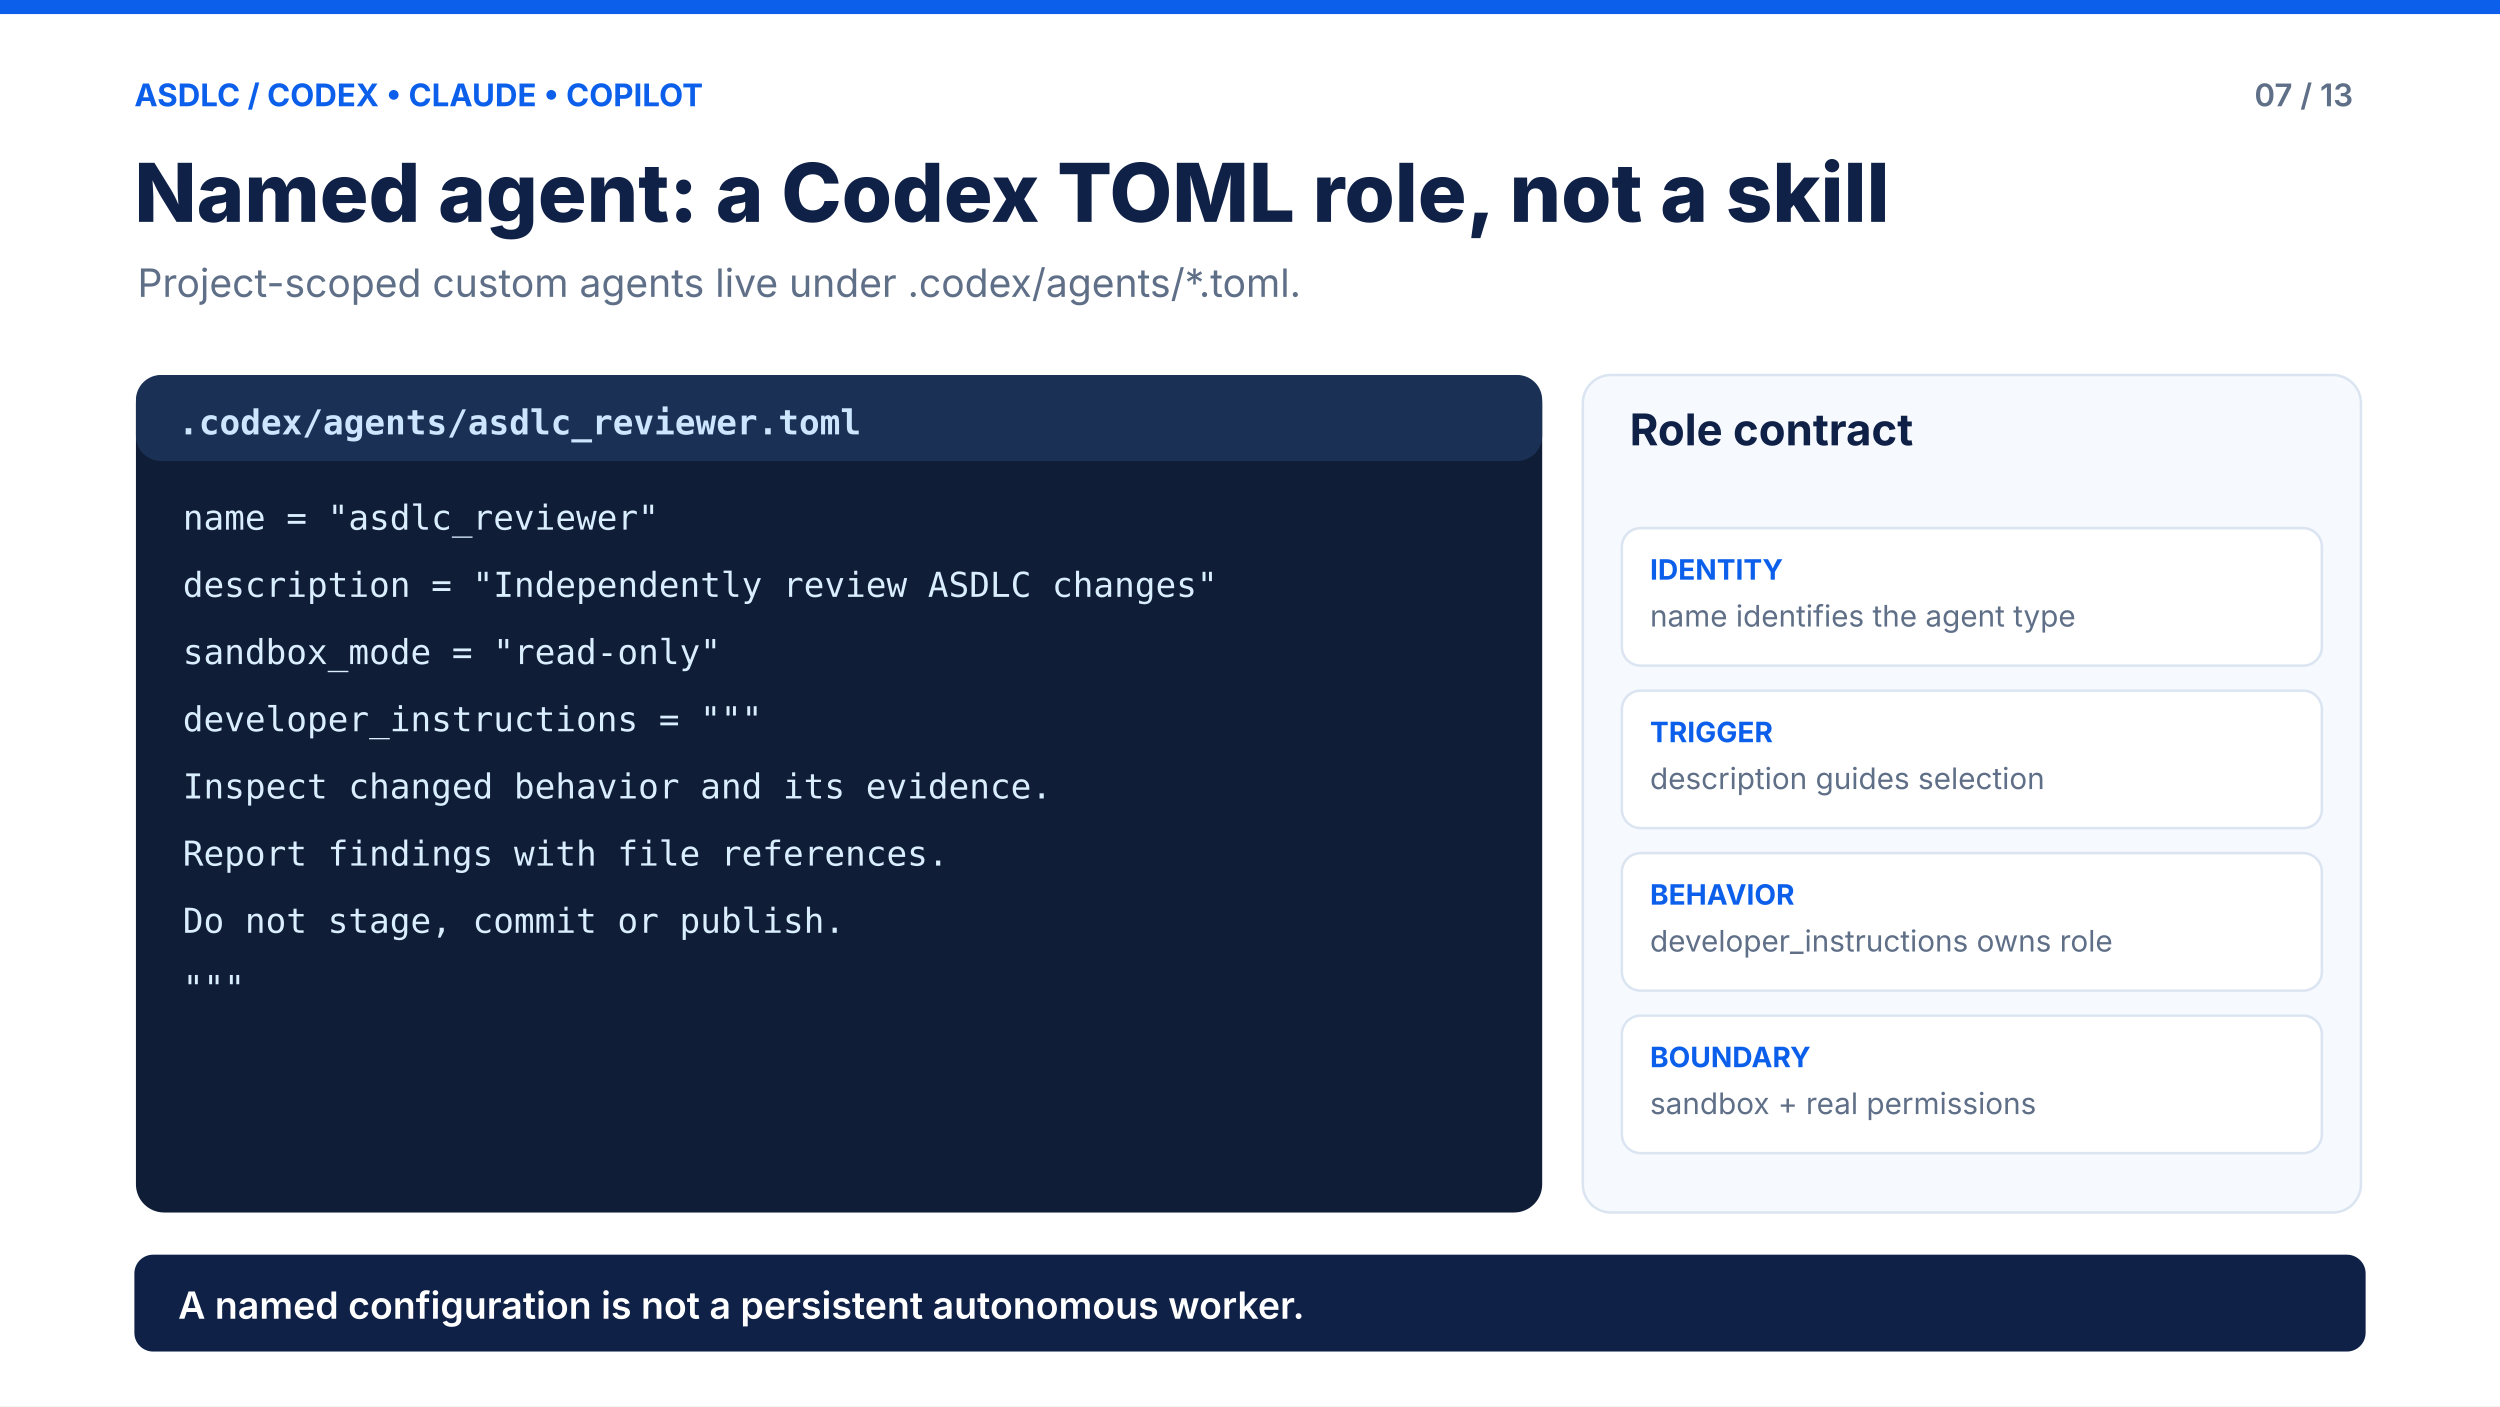
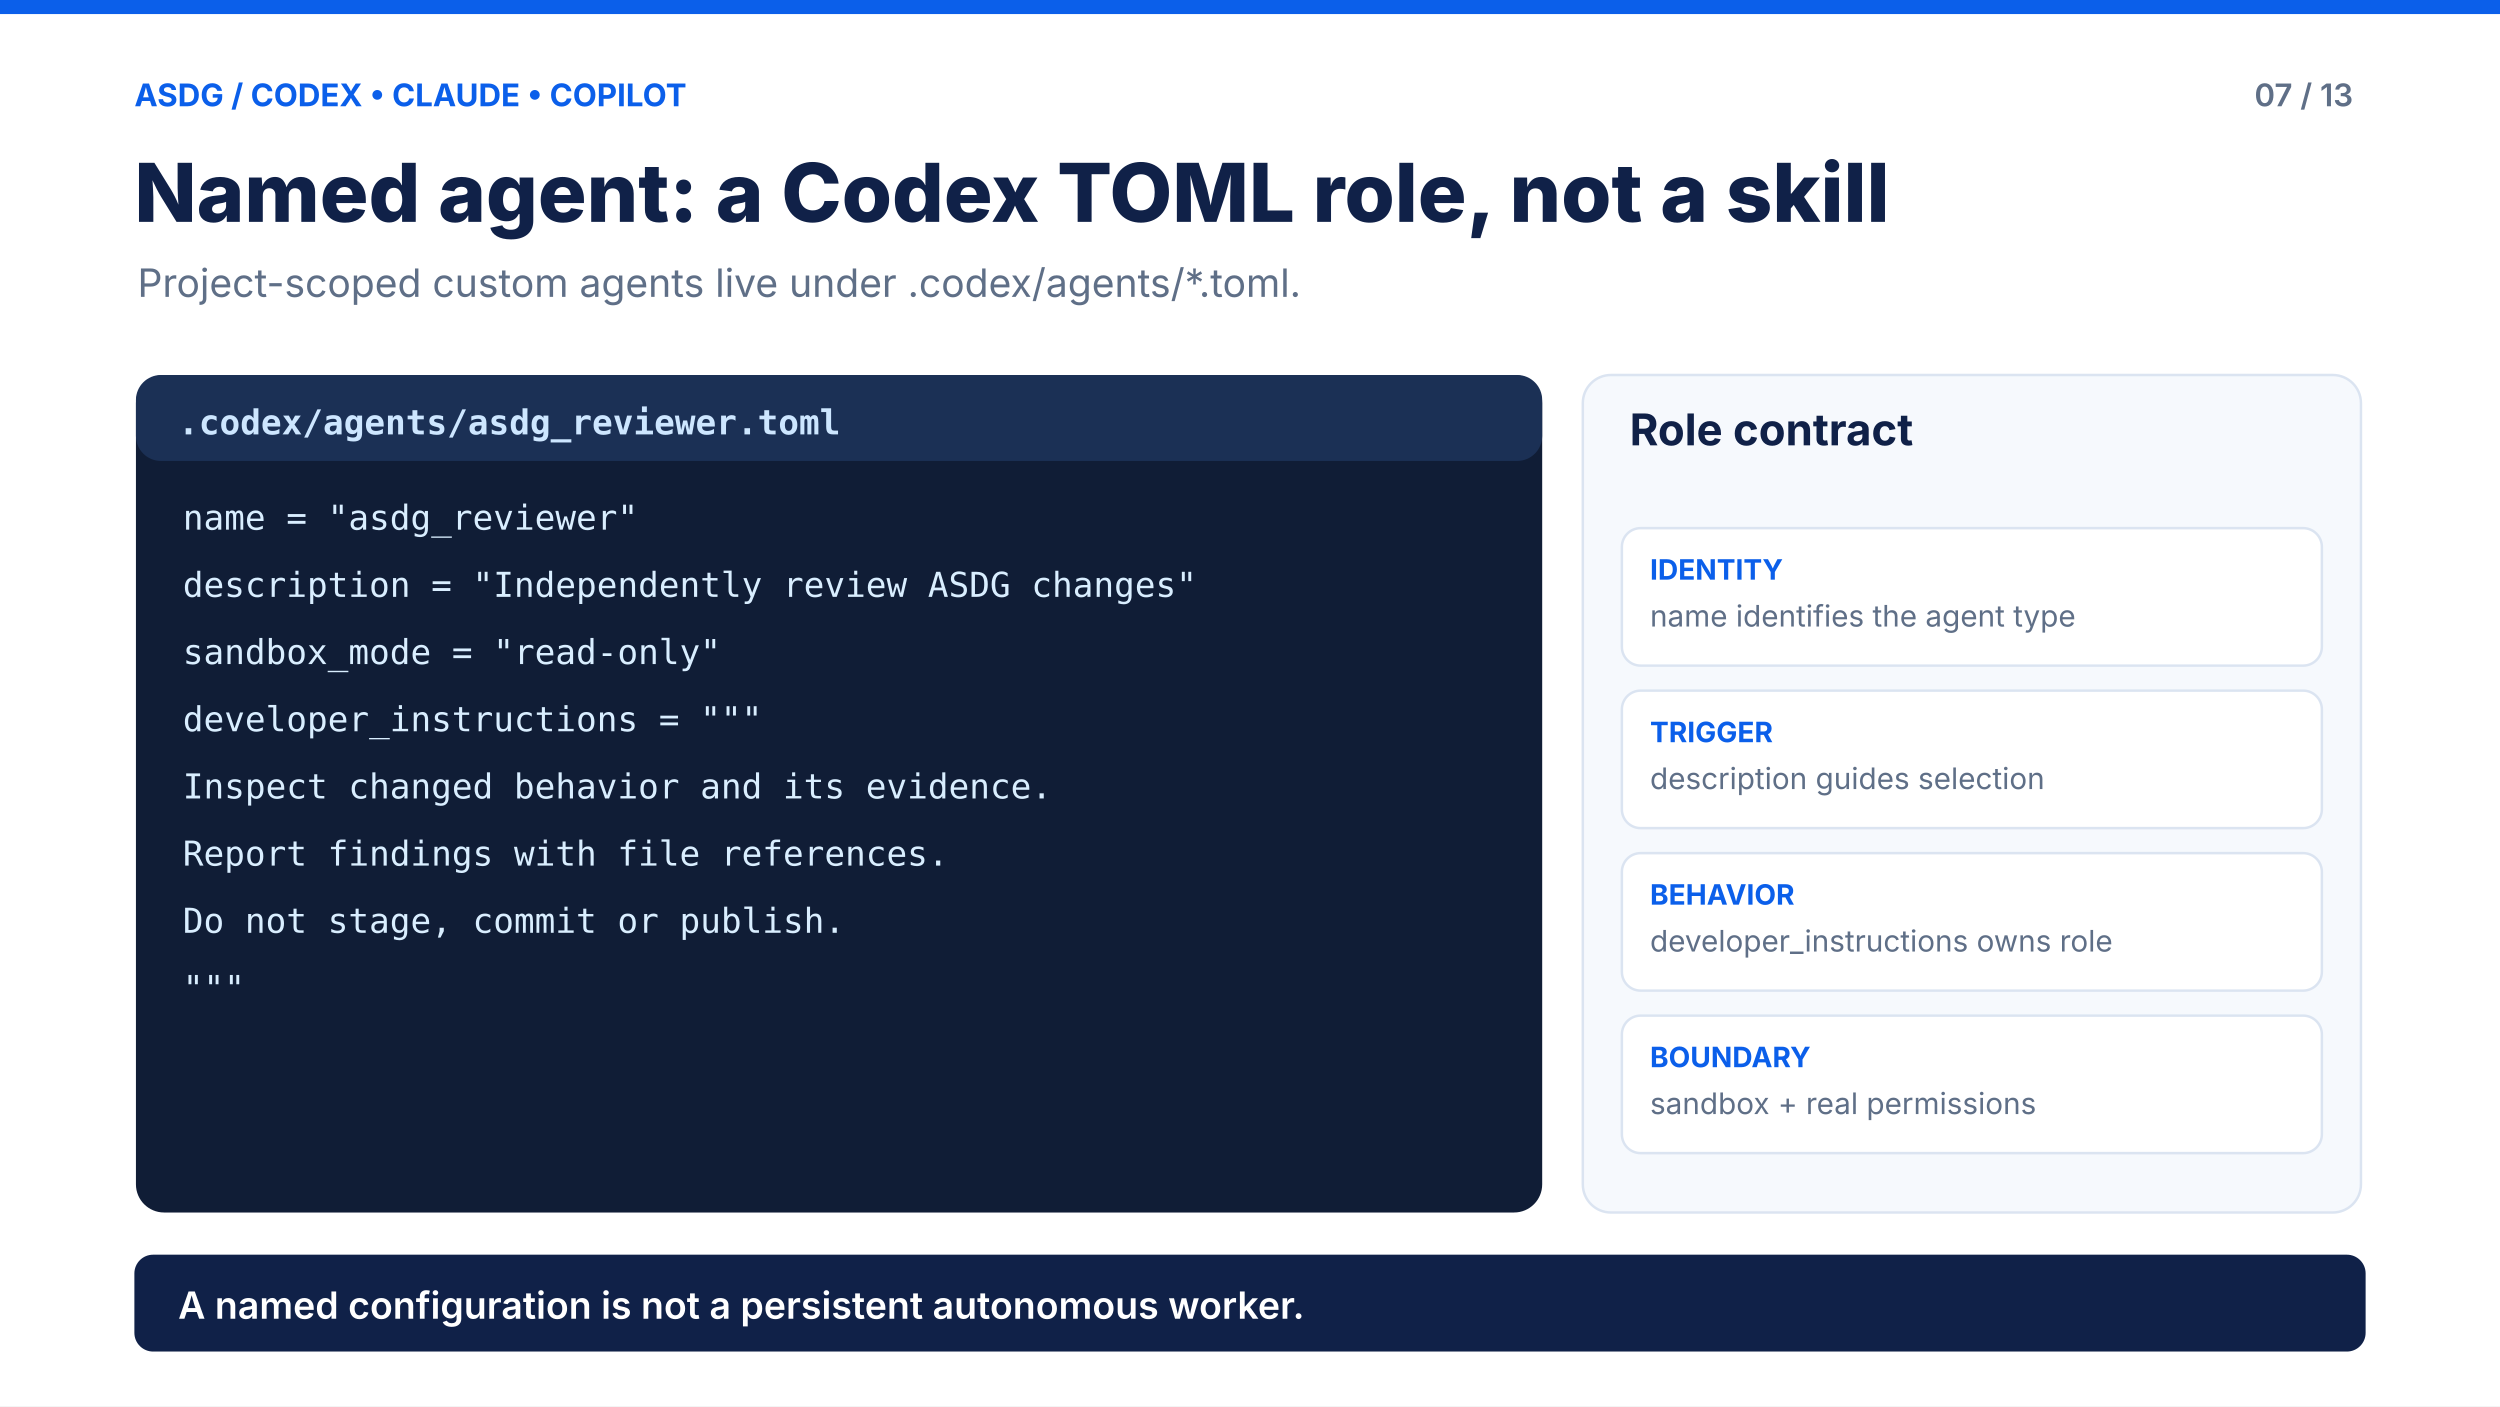
<svg xmlns="http://www.w3.org/2000/svg" width="1600" height="900" viewBox="0 0 1600 900">
  <defs>
    <marker id="arrow" markerWidth="12" markerHeight="12" refX="10" refY="6" orient="auto">
      <path d="M2 2 L10 6 L2 10" fill="none" stroke="#0b5fea" stroke-width="2.2" />
    </marker>
  </defs>
  <rect x="0" y="0" width="1600" height="900" rx="0" fill="#fff" />
  <rect x="0" y="0" width="1600" height="9" rx="0" fill="#0b5fea" />
-   <text x="86" y="68" font-family="Inter,Arial,Helvetica,sans-serif" font-size="20" font-weight="700" fill="#0b5fea">ASDLC  /  CODEX • CLAUDE • COPILOT</text>
+   <text x="86" y="68" font-family="Inter,Arial,Helvetica,sans-serif" font-size="20" font-weight="700" fill="#0b5fea">ASDG  /  CODEX • CLAUDE • COPILOT</text>
  <text x="86" y="142" font-family="Inter,Arial,Helvetica,sans-serif" font-size="52" font-weight="760" fill="#102148">Named agent: a Codex TOML role, not a skill</text>
  <text x="88" y="190" font-family="Inter,Arial,Helvetica,sans-serif" font-size="25" font-weight="430" fill="#5f6f87">Project-scoped custom agents live under .codex/agents/*.toml.</text>
  <rect x="86" y="803" width="1428" height="62" rx="12" fill="#102148" />
  <text x="114" y="844" font-family="Inter,Arial,Helvetica,sans-serif" font-size="24" font-weight="620" fill="#ffffff">A named configuration is not a persistent autonomous worker.</text>
  <text x="1506" y="68" font-family="Inter,Arial,Helvetica,sans-serif" font-size="20" font-weight="600" fill="#5f6f87" text-anchor="end">07 / 13</text>
  <rect x="87" y="240" width="900" height="536" rx="18" fill="#101d36" />
  <rect x="87" y="240" width="900" height="55" rx="16" fill="#1b3055" />
-   <text x="114" y="278" font-family="DejaVu Sans Mono,monospace" font-size="22" font-weight="650" fill="#cde6ff">.codex/agents/asdlc_reviewer.toml</text>
-   <text x="117" y="339" font-family="DejaVu Sans Mono,monospace" font-size="22" font-weight="470" fill="#d9eeff">name = "asdlc_reviewer"</text>
-   <text x="117" y="382" font-family="DejaVu Sans Mono,monospace" font-size="22" font-weight="470" fill="#d9eeff">description = "Independently review ASDLC changes"</text>
+   <text x="114" y="278" font-family="DejaVu Sans Mono,monospace" font-size="22" font-weight="650" fill="#cde6ff">.codex/agents/asdg_reviewer.toml</text>
+   <text x="117" y="339" font-family="DejaVu Sans Mono,monospace" font-size="22" font-weight="470" fill="#d9eeff">name = "asdg_reviewer"</text>
+   <text x="117" y="382" font-family="DejaVu Sans Mono,monospace" font-size="22" font-weight="470" fill="#d9eeff">description = "Independently review ASDG changes"</text>
  <text x="117" y="425" font-family="DejaVu Sans Mono,monospace" font-size="22" font-weight="470" fill="#d9eeff">sandbox_mode = "read-only"</text>
  <text x="117" y="468" font-family="DejaVu Sans Mono,monospace" font-size="22" font-weight="470" fill="#d9eeff">developer_instructions = """</text>
  <text x="117" y="511" font-family="DejaVu Sans Mono,monospace" font-size="22" font-weight="470" fill="#d9eeff">Inspect changed behavior and its evidence.</text>
  <text x="117" y="554" font-family="DejaVu Sans Mono,monospace" font-size="22" font-weight="470" fill="#d9eeff">Report findings with file references.</text>
  <text x="117" y="597" font-family="DejaVu Sans Mono,monospace" font-size="22" font-weight="470" fill="#d9eeff">Do not stage, commit or publish.</text>
  <text x="117" y="640" font-family="DejaVu Sans Mono,monospace" font-size="22" font-weight="470" fill="#d9eeff">"""</text>
  <rect x="1013" y="240" width="498" height="536" rx="18" fill="#f6f9fd" stroke="#dbe4f1" stroke-width="1.6" />
  <text x="1043" y="285" font-family="Inter,Arial,Helvetica,sans-serif" font-size="28" font-weight="740" fill="#102148">Role contract</text>
  <rect x="1038" y="338" width="448" height="88" rx="12" fill="#fff" stroke="#dbe4f1" stroke-width="1.6" />
  <text x="1056" y="371" font-family="Inter,Arial,Helvetica,sans-serif" font-size="18" font-weight="740" fill="#0b5fea">IDENTITY</text>
  <text x="1056" y="401" font-family="Inter,Arial,Helvetica,sans-serif" font-size="19" font-weight="400" fill="#5f6f87">name identifies the agent type</text>
  <rect x="1038" y="442" width="448" height="88" rx="12" fill="#fff" stroke="#dbe4f1" stroke-width="1.6" />
  <text x="1056" y="475" font-family="Inter,Arial,Helvetica,sans-serif" font-size="18" font-weight="740" fill="#0b5fea">TRIGGER</text>
  <text x="1056" y="505" font-family="Inter,Arial,Helvetica,sans-serif" font-size="19" font-weight="400" fill="#5f6f87">description guides selection</text>
  <rect x="1038" y="546" width="448" height="88" rx="12" fill="#fff" stroke="#dbe4f1" stroke-width="1.6" />
  <text x="1056" y="579" font-family="Inter,Arial,Helvetica,sans-serif" font-size="18" font-weight="740" fill="#0b5fea">BEHAVIOR</text>
  <text x="1056" y="609" font-family="Inter,Arial,Helvetica,sans-serif" font-size="19" font-weight="400" fill="#5f6f87">developer_instructions owns role</text>
  <rect x="1038" y="650" width="448" height="88" rx="12" fill="#fff" stroke="#dbe4f1" stroke-width="1.6" />
  <text x="1056" y="683" font-family="Inter,Arial,Helvetica,sans-serif" font-size="18" font-weight="740" fill="#0b5fea">BOUNDARY</text>
  <text x="1056" y="713" font-family="Inter,Arial,Helvetica,sans-serif" font-size="19" font-weight="400" fill="#5f6f87">sandbox + real permissions</text>
</svg>
